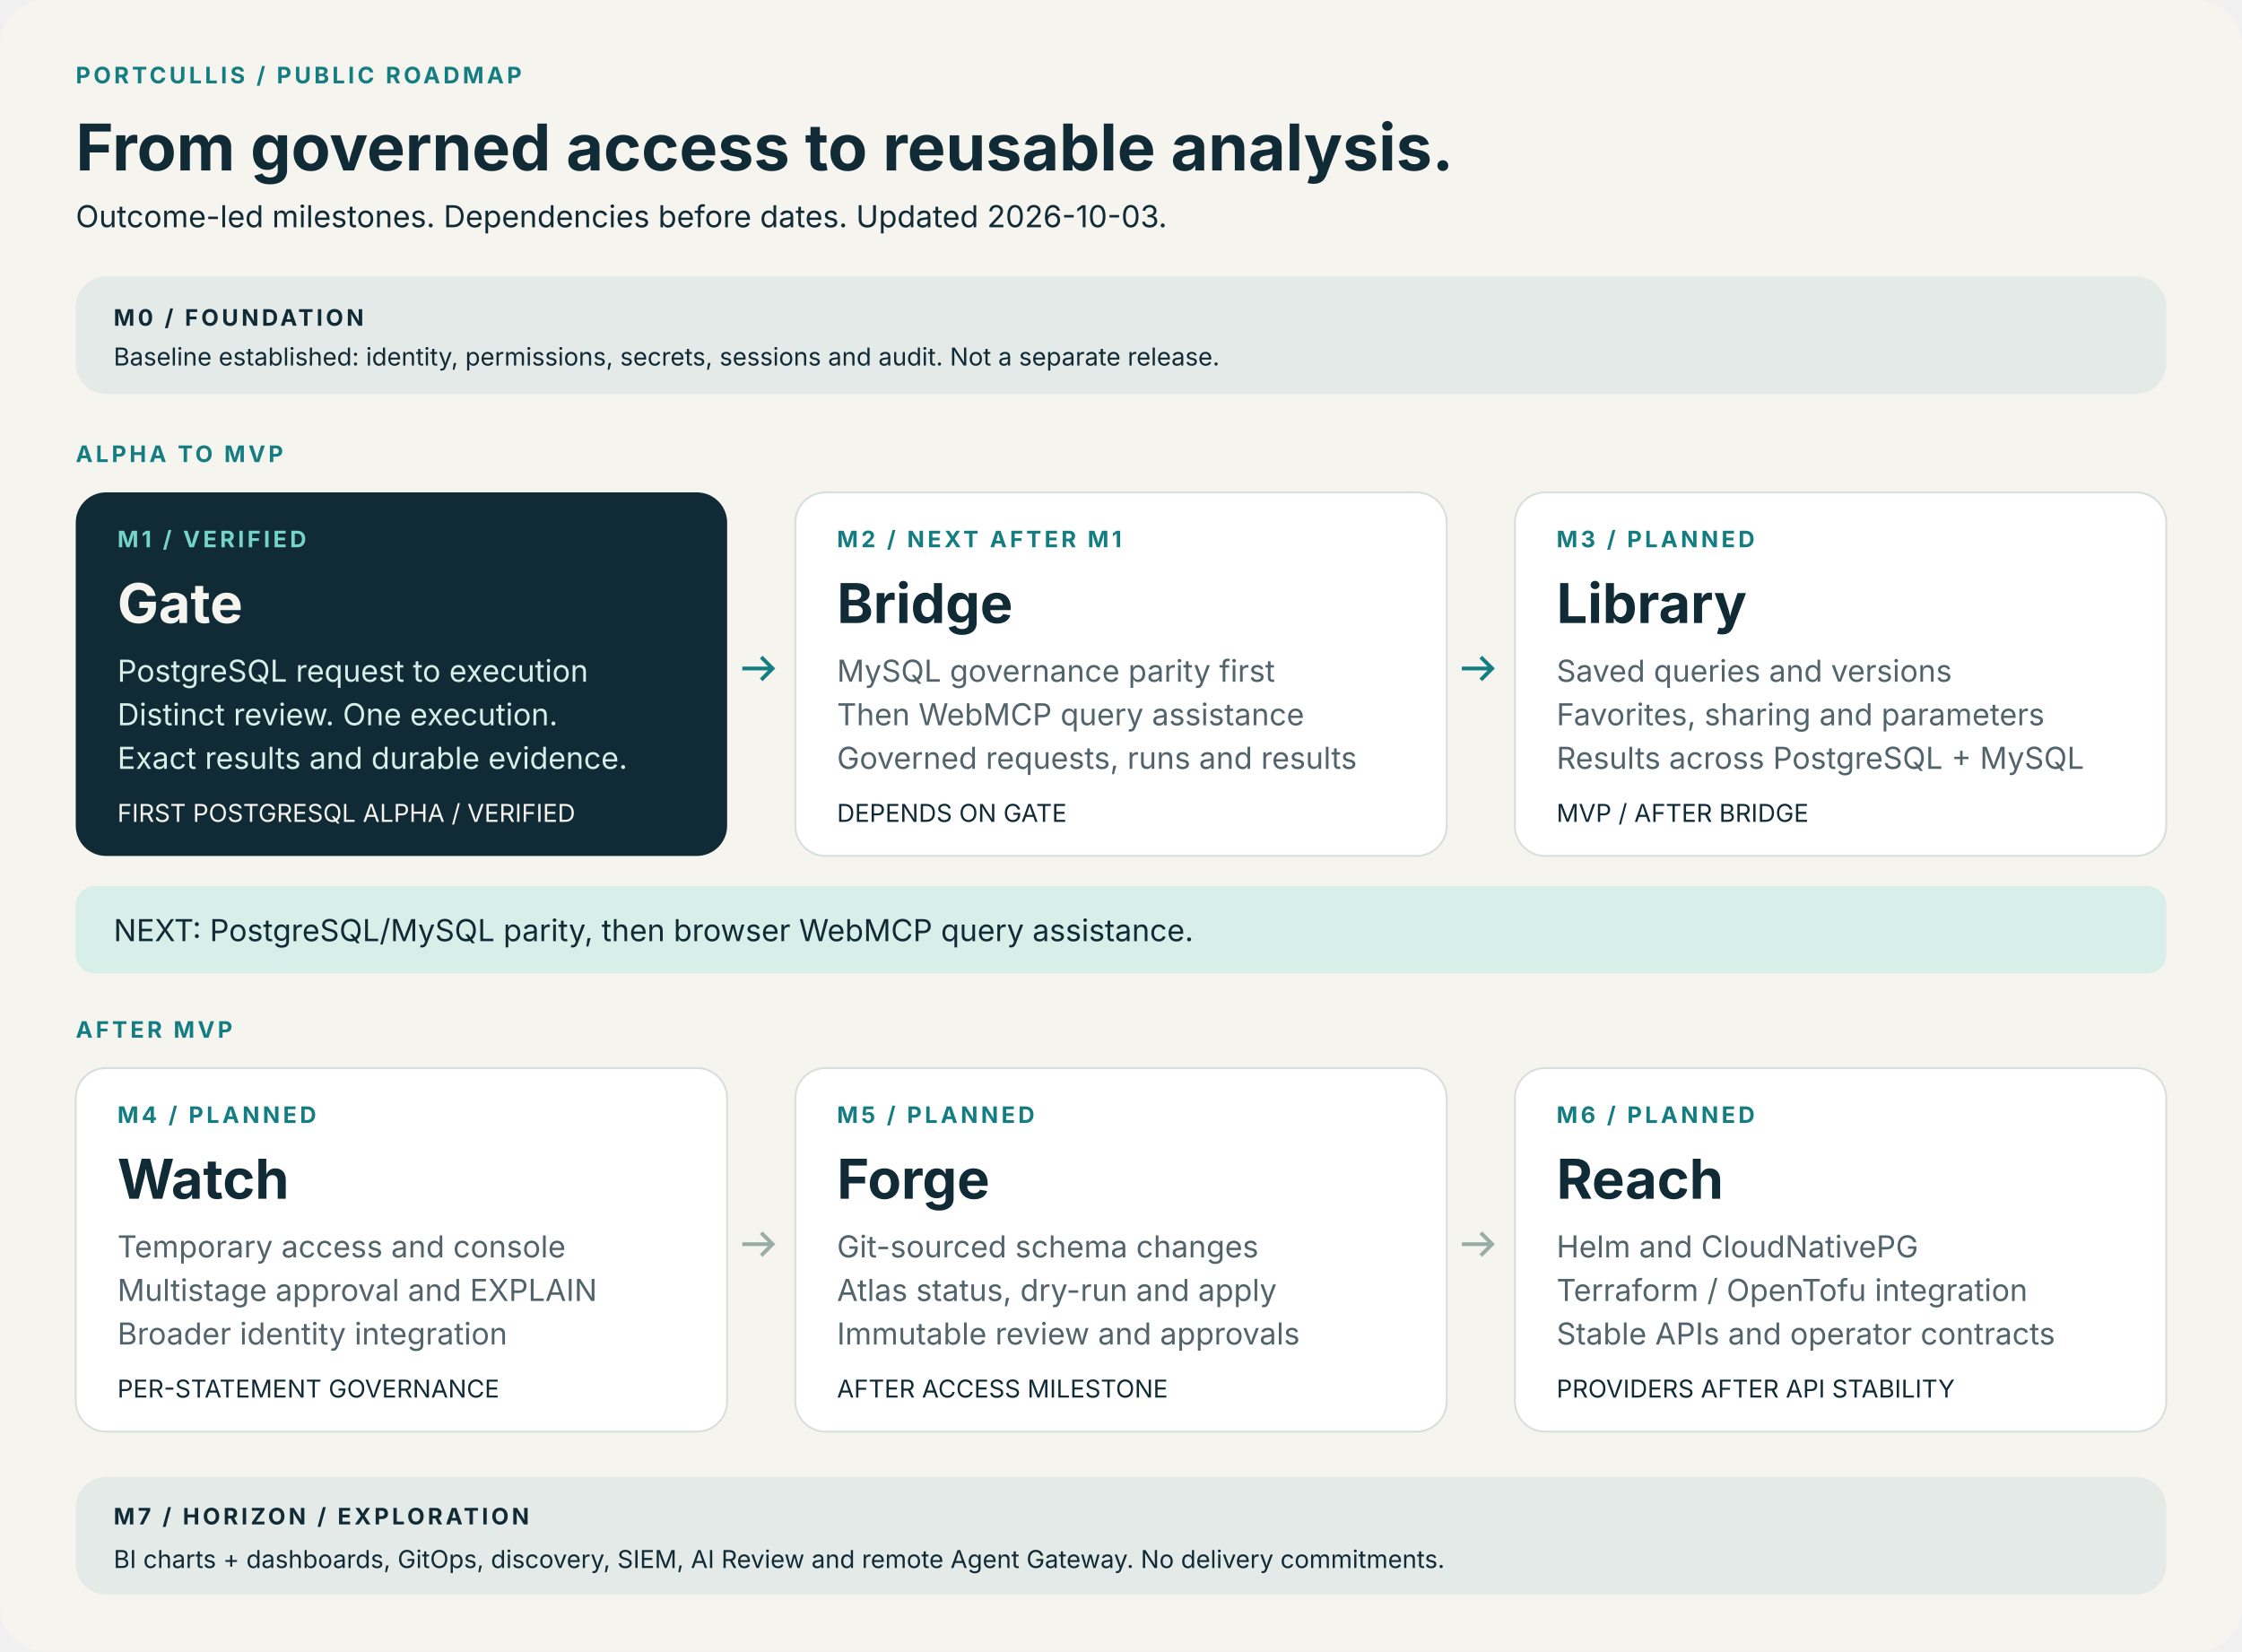
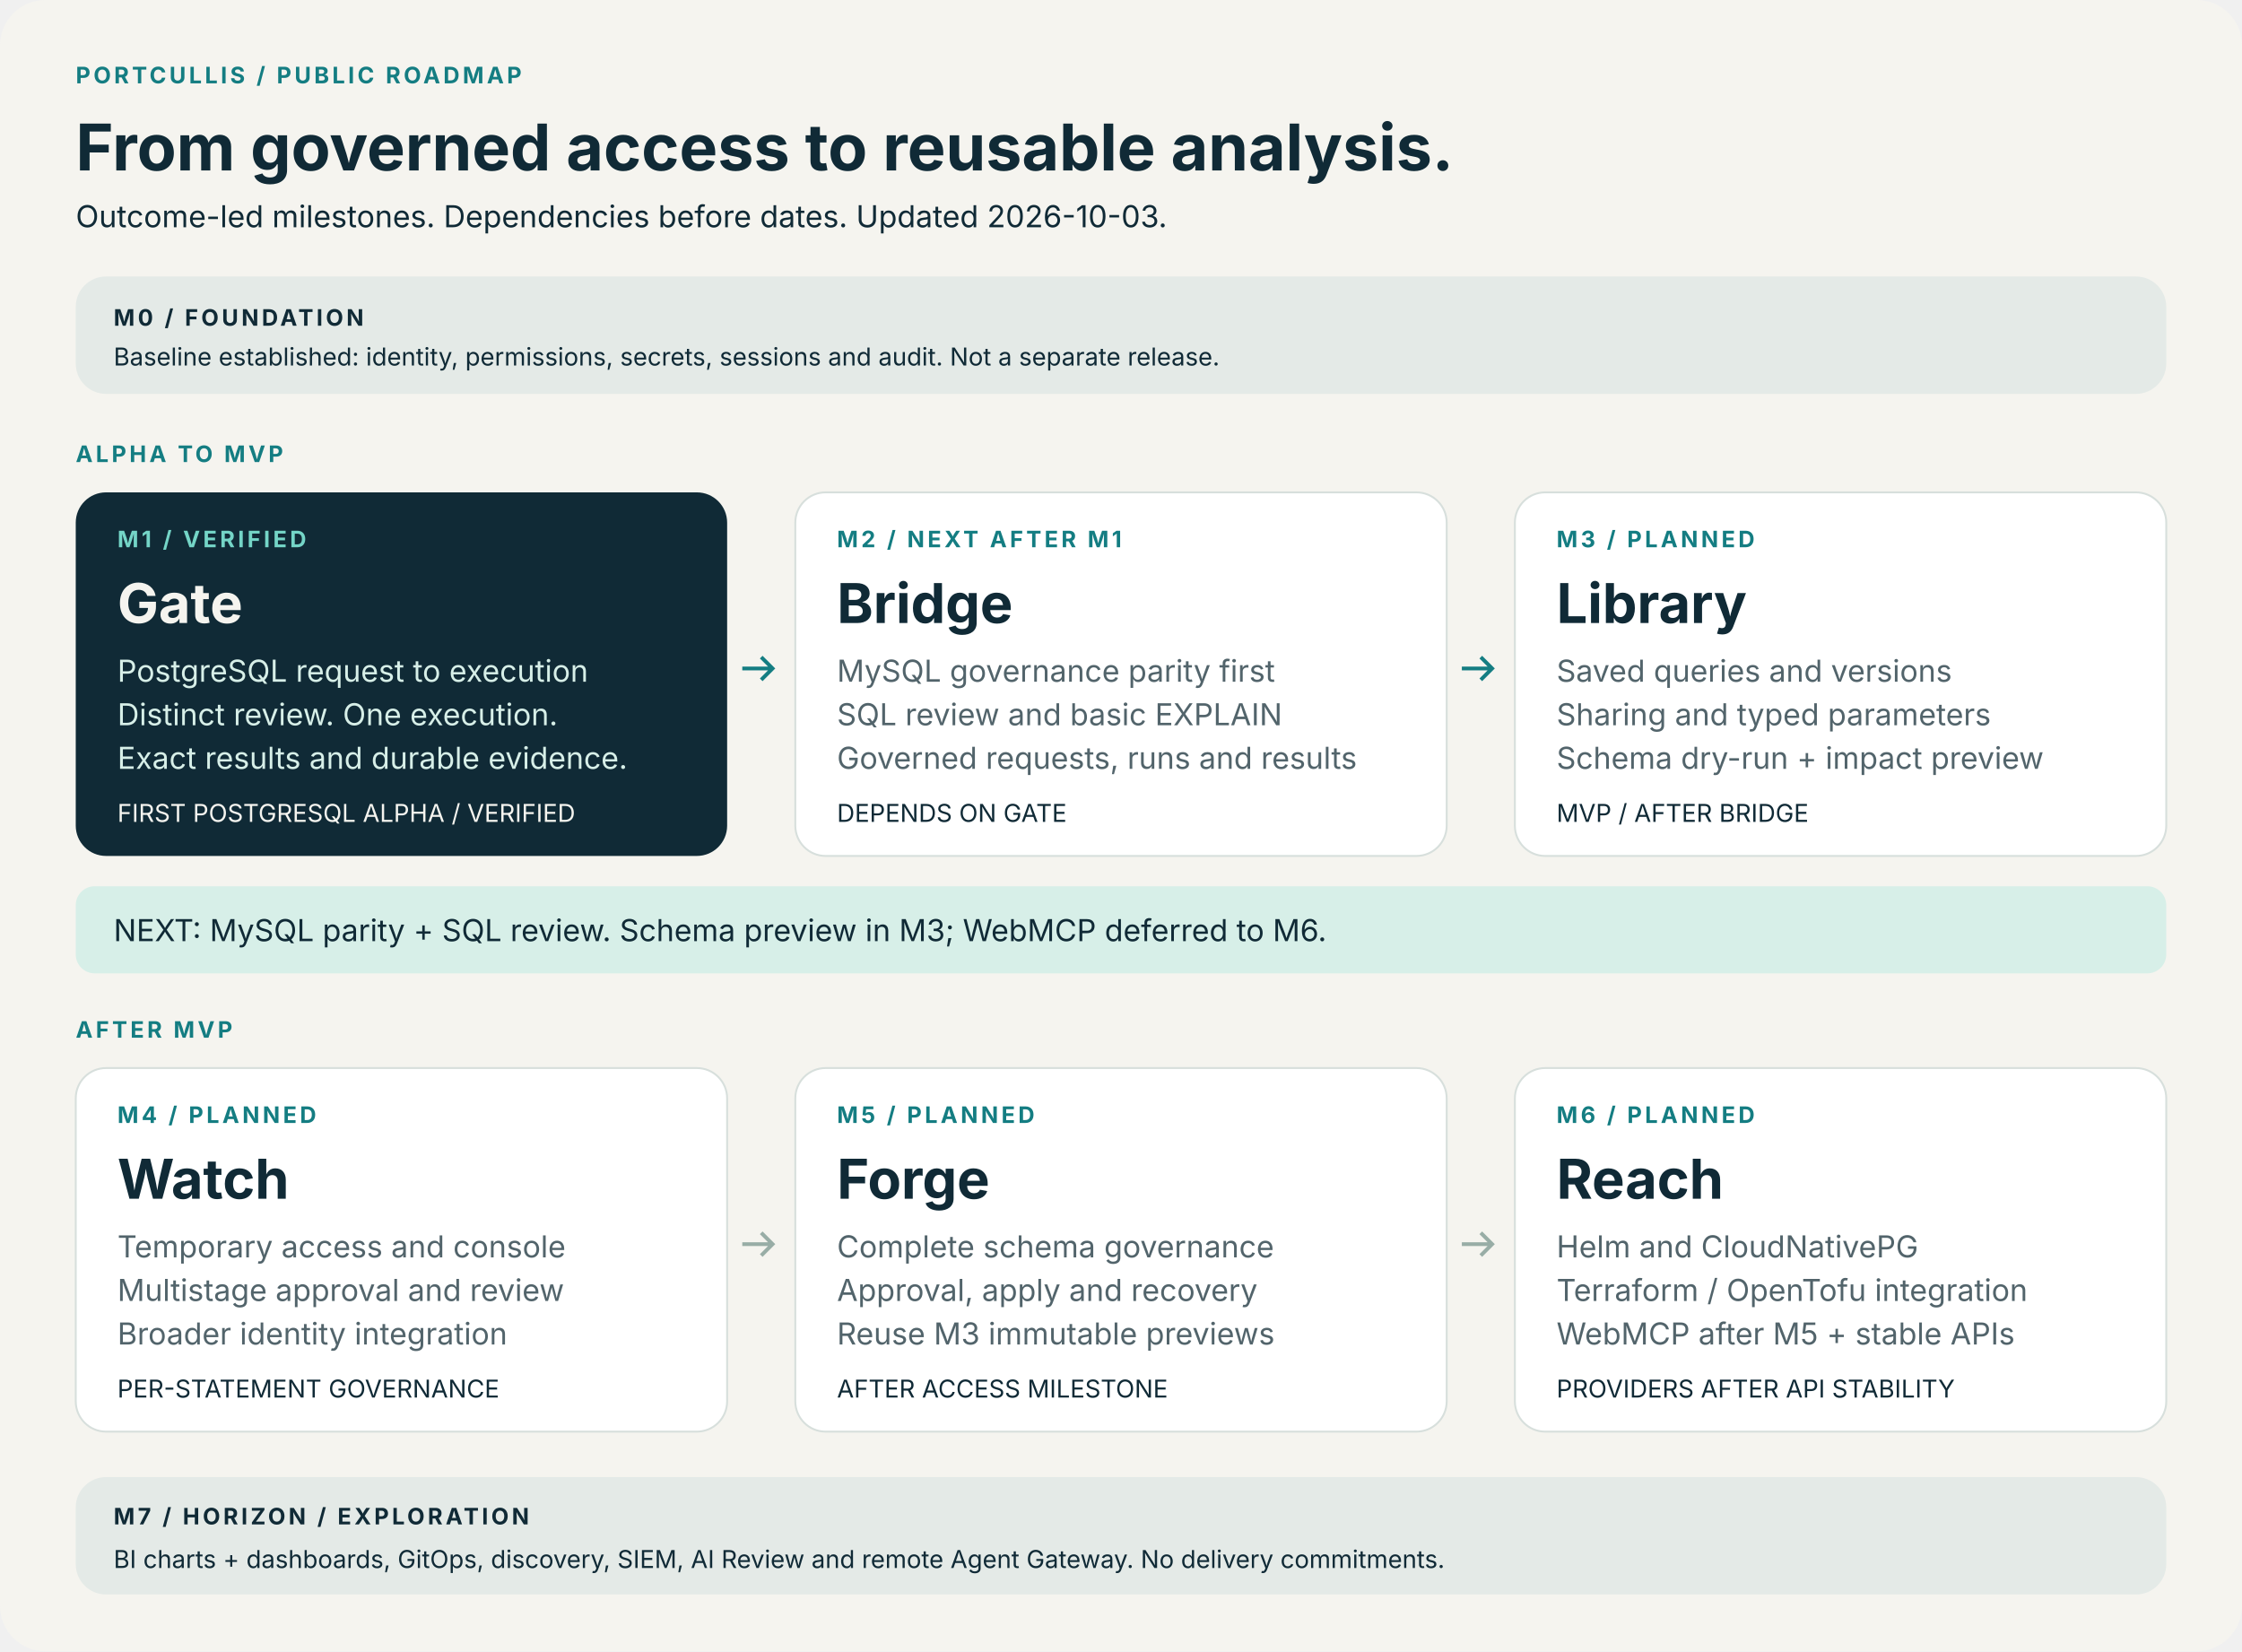
<svg xmlns="http://www.w3.org/2000/svg" viewBox="0 0 1184 872" role="img" aria-labelledby="title desc">
  <style>text{font-family:system-ui,-apple-system,BlinkMacSystemFont,Segoe UI,sans-serif} .label{font-size:12px;font-weight:700;letter-spacing:1.6px} .copy{font-size:16px} .name{font-size:29px;font-weight:750} .small{font-size:13px}</style>
  <rect width="1184" height="872" rx="24" fill="#F5F4EF" />
  <text x="40" y="44" class="label" fill="#147D82">PORTCULLIS / PUBLIC ROADMAP</text>
  <text x="40" y="90" fill="#102A36" font-size="34" font-weight="750">From governed access to reusable analysis.</text>
  <text x="40" y="120" class="copy" fill="#102A36">Outcome-led milestones. Dependencies before dates. Updated 2026-10-03.</text>
  <rect x="40" y="146" width="1104" height="62" rx="16" fill="#E4EAE7" stroke="none" />
  <text x="60" y="172" class="label" fill="#102A36">M0 / FOUNDATION</text>
  <text x="60" y="193" class="small" fill="#102A36">Baseline established: identity, permissions, secrets, sessions and audit. Not a separate release.</text>
  <text x="40" y="244" class="label" fill="#147D82">ALPHA TO MVP</text>
  <rect x="40" y="260" width="344" height="192" rx="16" fill="#102A36" stroke="none" />
  <text x="62" y="289" class="label" fill="#74D5C7">M1 / VERIFIED</text>
  <text x="62" y="329" class="name" fill="#F5F4EF">Gate</text>
  <text x="62" y="360" class="copy" fill="#D7EFE8">PostgreSQL request to execution</text>
  <text x="62" y="383" class="copy" fill="#D7EFE8">Distinct review. One execution.</text>
  <text x="62" y="406" class="copy" fill="#D7EFE8">Exact results and durable evidence.</text>
  <text x="62" y="434" class="small" fill="#F5F4EF">FIRST POSTGRESQL ALPHA / VERIFIED</text>
  <rect x="420" y="260" width="344" height="192" rx="16" fill="#FFFFFF" stroke="#D7DFDC" />
  <text x="442" y="289" class="label" fill="#147D82">M2 / NEXT AFTER M1</text>
  <text x="442" y="329" class="name" fill="#102A36">Bridge</text>
  <text x="442" y="360" class="copy" fill="#52646B">MySQL governance parity first</text>
-   <text x="442" y="383" class="copy" fill="#52646B">Then WebMCP query assistance</text>
+   <text x="442" y="383" class="copy" fill="#52646B">SQL review and basic EXPLAIN</text>
  <text x="442" y="406" class="copy" fill="#52646B">Governed requests, runs and results</text>
  <text x="442" y="434" class="small" fill="#102A36">DEPENDS ON GATE</text>
  <rect x="800" y="260" width="344" height="192" rx="16" fill="#FFFFFF" stroke="#D7DFDC" />
  <text x="822" y="289" class="label" fill="#147D82">M3 / PLANNED</text>
  <text x="822" y="329" class="name" fill="#102A36">Library</text>
  <text x="822" y="360" class="copy" fill="#52646B">Saved queries and versions</text>
-   <text x="822" y="383" class="copy" fill="#52646B">Favorites, sharing and parameters</text>
-   <text x="822" y="406" class="copy" fill="#52646B">Results across PostgreSQL + MySQL</text>
+   <text x="822" y="383" class="copy" fill="#52646B">Sharing and typed parameters</text>
+   <text x="822" y="406" class="copy" fill="#52646B">Schema dry-run + impact preview</text>
  <text x="822" y="434" class="small" fill="#102A36">MVP / AFTER BRIDGE</text>
  <path d="M392 353h16m-6-6 6 6-6 6" fill="none" stroke="#147D82" stroke-width="2" />
  <path d="M772 353h16m-6-6 6 6-6 6" fill="none" stroke="#147D82" stroke-width="2" />
  <rect x="40" y="468" width="1104" height="46" rx="10" fill="#D7EFE8" stroke="none" />
-   <text x="60" y="497" class="copy" fill="#102A36">NEXT: PostgreSQL/MySQL parity, then browser WebMCP query assistance.</text>
+   <text x="60" y="497" class="copy" fill="#102A36">NEXT: MySQL parity + SQL review. Schema preview in M3; WebMCP deferred to M6.</text>
  <text x="40" y="548" class="label" fill="#147D82">AFTER MVP</text>
  <rect x="40" y="564" width="344" height="192" rx="16" fill="#FFFFFF" stroke="#D7DFDC" />
  <text x="62" y="593" class="label" fill="#147D82">M4 / PLANNED</text>
  <text x="62" y="633" class="name" fill="#102A36">Watch</text>
  <text x="62" y="664" class="copy" fill="#52646B">Temporary access and console</text>
-   <text x="62" y="687" class="copy" fill="#52646B">Multistage approval and EXPLAIN</text>
+   <text x="62" y="687" class="copy" fill="#52646B">Multistage approval and review</text>
  <text x="62" y="710" class="copy" fill="#52646B">Broader identity integration</text>
  <text x="62" y="738" class="small" fill="#102A36">PER-STATEMENT GOVERNANCE</text>
  <rect x="420" y="564" width="344" height="192" rx="16" fill="#FFFFFF" stroke="#D7DFDC" />
  <text x="442" y="593" class="label" fill="#147D82">M5 / PLANNED</text>
  <text x="442" y="633" class="name" fill="#102A36">Forge</text>
-   <text x="442" y="664" class="copy" fill="#52646B">Git-sourced schema changes</text>
-   <text x="442" y="687" class="copy" fill="#52646B">Atlas status, dry-run and apply</text>
-   <text x="442" y="710" class="copy" fill="#52646B">Immutable review and approvals</text>
+   <text x="442" y="664" class="copy" fill="#52646B">Complete schema governance</text>
+   <text x="442" y="687" class="copy" fill="#52646B">Approval, apply and recovery</text>
+   <text x="442" y="710" class="copy" fill="#52646B">Reuse M3 immutable previews</text>
  <text x="442" y="738" class="small" fill="#102A36">AFTER ACCESS MILESTONE</text>
  <rect x="800" y="564" width="344" height="192" rx="16" fill="#FFFFFF" stroke="#D7DFDC" />
  <text x="822" y="593" class="label" fill="#147D82">M6 / PLANNED</text>
  <text x="822" y="633" class="name" fill="#102A36">Reach</text>
  <text x="822" y="664" class="copy" fill="#52646B">Helm and CloudNativePG</text>
  <text x="822" y="687" class="copy" fill="#52646B">Terraform / OpenTofu integration</text>
-   <text x="822" y="710" class="copy" fill="#52646B">Stable APIs and operator contracts</text>
+   <text x="822" y="710" class="copy" fill="#52646B">WebMCP after M5 + stable APIs</text>
  <text x="822" y="738" class="small" fill="#102A36">PROVIDERS AFTER API STABILITY</text>
  <path d="M392 657h16m-6-6 6 6-6 6" fill="none" stroke="#98ADA6" stroke-width="2" />
  <path d="M772 657h16m-6-6 6 6-6 6" fill="none" stroke="#98ADA6" stroke-width="2" />
  <rect x="40" y="780" width="1104" height="62" rx="16" fill="#E4EAE7" stroke="none" />
  <text x="60" y="805" class="label" fill="#102A36">M7 / HORIZON / EXPLORATION</text>
  <text x="60" y="828" class="small" fill="#102A36">BI charts + dashboards, GitOps, discovery, SIEM, AI Review and remote Agent Gateway. No delivery commitments.</text>
</svg>
